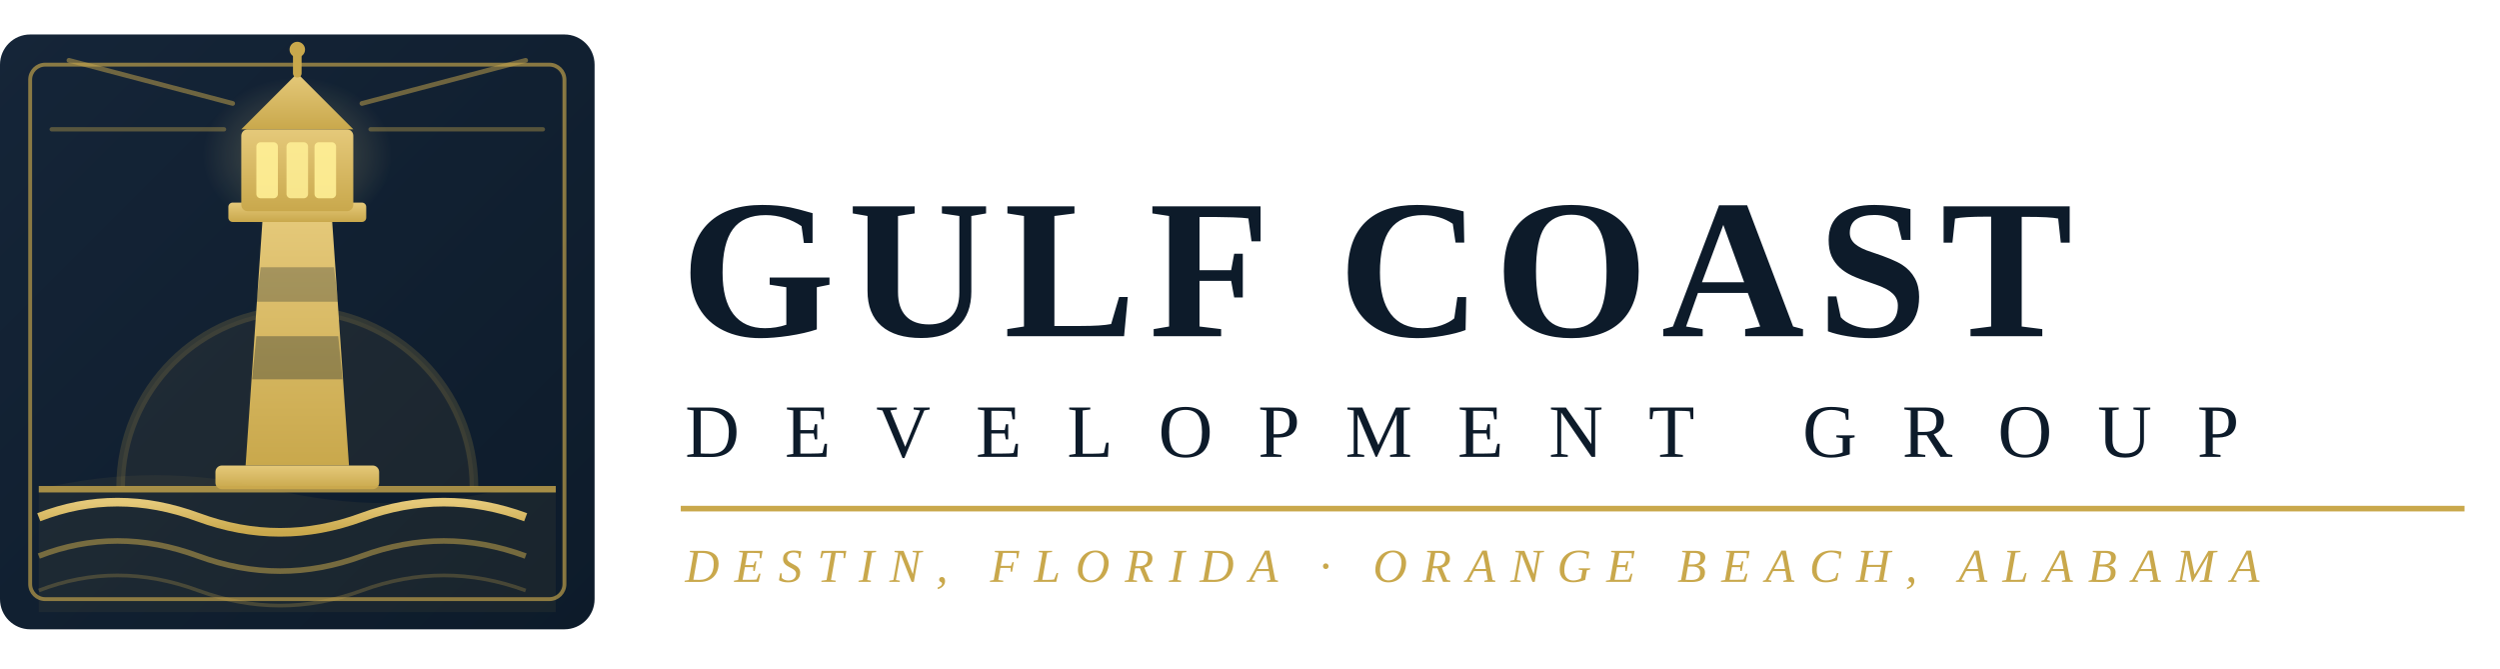
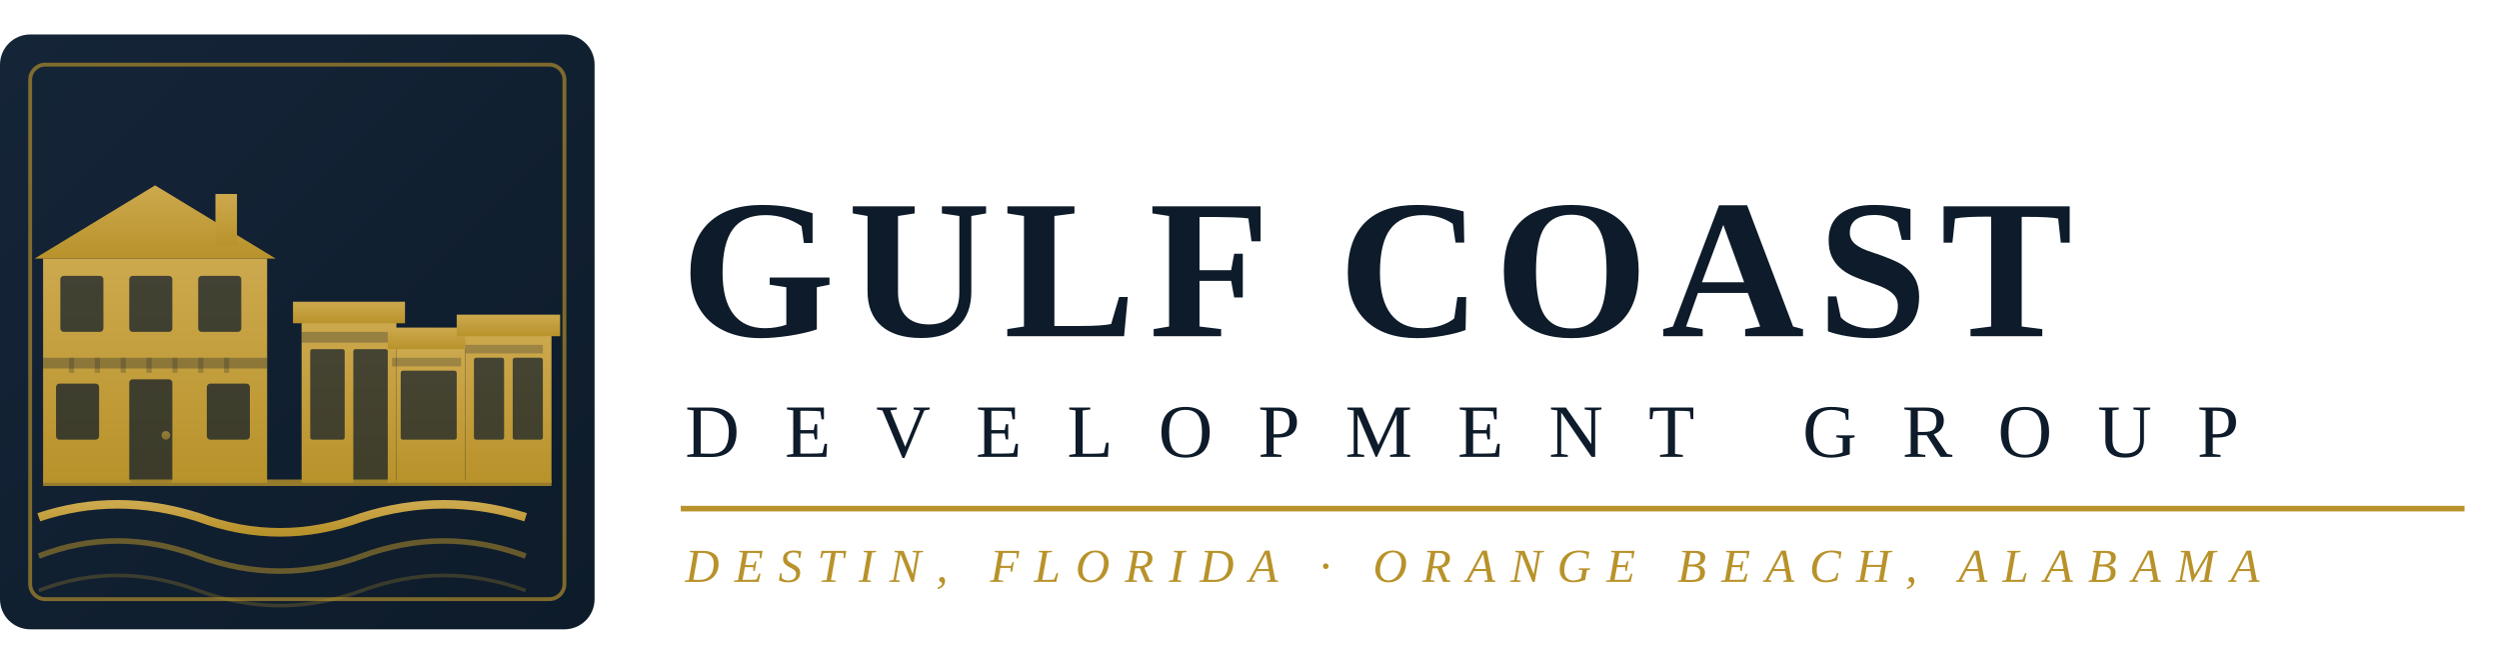
<svg xmlns="http://www.w3.org/2000/svg" viewBox="0 0 580 155" role="img" aria-label="Gulf Coast Development Group">
  <defs>
    <linearGradient id="badgeGrad" x1="0%" y1="0%" x2="100%" y2="100%">
      <stop offset="0%" style="stop-color:#152538" />
      <stop offset="100%" style="stop-color:#0D1B2A" />
    </linearGradient>
    <linearGradient id="goldGrad" x1="0%" y1="0%" x2="0%" y2="100%">
-       <stop offset="0%" style="stop-color:#E5C97A" />
-       <stop offset="100%" style="stop-color:#C9A84C" />
+       <stop offset="0%" style="stop-color:#CDA94E" />
+       <stop offset="100%" style="stop-color:#B8922A" />
    </linearGradient>
-     <radialGradient id="lightGlow" cx="50%" cy="50%" r="50%">
-       <stop offset="0%" stop-color="rgba(255,235,150,0.28)" />
-       <stop offset="100%" stop-color="rgba(255,235,150,0)" />
-     </radialGradient>
  </defs>
  <rect x="0" y="8" width="138" height="138" rx="7" fill="url(#badgeGrad)" />
-   <rect x="7" y="15" width="124" height="124" rx="3.5" fill="none" stroke="#C9A84C" stroke-width="0.9" opacity="0.65" />
-   <path d="M28,113 A41,41 0 0,1 110,113" fill="rgba(201,168,76,0.07)" />
-   <path d="M28,113 A41,41 0 0,1 110,113" fill="none" stroke="rgba(201,168,76,0.18)" stroke-width="2" />
-   <ellipse cx="69" cy="36" rx="22" ry="18" fill="url(#lightGlow)" />
-   <path d="M57,108 L61,50 L77,50 L81,108 Z" fill="url(#goldGrad)" />
-   <path d="M58.5,88 L59.5,78 L78.5,78 L79.5,88 Z" fill="#0D1B2A" opacity="0.32" />
-   <path d="M59.5,70 L60.5,62 L77.5,62 L78.5,70 Z" fill="#0D1B2A" opacity="0.28" />
-   <rect x="53" y="47" width="32" height="4.5" rx="1" fill="url(#goldGrad)" />
-   <rect x="56" y="30" width="26" height="19" rx="1.5" fill="url(#goldGrad)" />
-   <rect x="59.5" y="33" width="5" height="13" rx="1" fill="rgba(255,240,150,0.9)" />
-   <rect x="66.5" y="33" width="5" height="13" rx="1" fill="rgba(255,240,150,0.85)" />
-   <rect x="73" y="33" width="5" height="13" rx="1" fill="rgba(255,240,150,0.9)" />
-   <path d="M56,30 L69,17 L82,30 Z" fill="url(#goldGrad)" />
-   <line x1="69" y1="17" x2="69" y2="12" stroke="#C9A84C" stroke-width="2" stroke-linecap="round" />
-   <circle cx="69" cy="11.5" r="1.8" fill="#C9A84C" />
-   <line x1="54" y1="24" x2="16" y2="14" stroke="#C9A84C" stroke-width="1.1" opacity="0.5" stroke-linecap="round" />
-   <line x1="52" y1="30" x2="12" y2="30" stroke="#C9A84C" stroke-width="1" opacity="0.38" stroke-linecap="round" />
-   <line x1="84" y1="24" x2="122" y2="14" stroke="#C9A84C" stroke-width="1.1" opacity="0.5" stroke-linecap="round" />
-   <line x1="86" y1="30" x2="126" y2="30" stroke="#C9A84C" stroke-width="1" opacity="0.38" stroke-linecap="round" />
-   <rect x="50" y="108" width="38" height="5.5" rx="1.5" fill="url(#goldGrad)" />
-   <line x1="9" y1="113.5" x2="129" y2="113.5" stroke="#C9A84C" stroke-width="1.5" opacity="0.8" />
-   <path d="M9,113.5 Q36,107 63,113.5 Q90,120 117,113.5 L129,113.5 L129,142 L9,142 Z" fill="#C9A84C" opacity="0.07" />
-   <path d="M9,120 Q27,113 46,120 Q65,127 84,120 Q103,113 122,120" stroke="url(#goldGrad)" stroke-width="2" fill="none" />
-   <path d="M9,129 Q27,122 46,129 Q65,136 84,129 Q103,122 122,129" stroke="#C9A84C" stroke-width="1.3" fill="none" opacity="0.52" />
-   <path d="M9,137 Q27,130 46,137 Q65,144 84,137 Q103,130 122,137" stroke="#C9A84C" stroke-width="0.85" fill="none" opacity="0.26" />
+   <rect x="7" y="15" width="124" height="124" rx="3.5" fill="none" stroke="#B8922A" stroke-width="0.9" opacity="0.65" />
+   <polygon points="8,60 36,43 64,60" fill="url(#goldGrad)" />
+   <rect x="50" y="45" width="5" height="12" fill="url(#goldGrad)" />
+   <rect x="10" y="60" width="52" height="52" fill="url(#goldGrad)" />
+   <rect x="10" y="83" width="52" height="2.5" fill="#0D1B2A" opacity="0.3" />
+   <rect x="16" y="83" width="1.2" height="3.5" fill="#0D1B2A" opacity="0.22" />
+   <rect x="22" y="83" width="1.2" height="3.5" fill="#0D1B2A" opacity="0.22" />
+   <rect x="28" y="83" width="1.2" height="3.5" fill="#0D1B2A" opacity="0.22" />
+   <rect x="34" y="83" width="1.2" height="3.5" fill="#0D1B2A" opacity="0.22" />
+   <rect x="40" y="83" width="1.2" height="3.5" fill="#0D1B2A" opacity="0.22" />
+   <rect x="46" y="83" width="1.2" height="3.5" fill="#0D1B2A" opacity="0.22" />
+   <rect x="52" y="83" width="1.2" height="3.5" fill="#0D1B2A" opacity="0.22" />
+   <rect x="14" y="64" width="10" height="13" rx="0.8" fill="#0D1B2A" opacity="0.72" />
+   <rect x="30" y="64" width="10" height="13" rx="0.8" fill="#0D1B2A" opacity="0.72" />
+   <rect x="46" y="64" width="10" height="13" rx="0.8" fill="#0D1B2A" opacity="0.72" />
+   <rect x="13" y="89" width="10" height="13" rx="0.8" fill="#0D1B2A" opacity="0.72" />
+   <rect x="48" y="89" width="10" height="13" rx="0.8" fill="#0D1B2A" opacity="0.72" />
+   <rect x="30" y="88" width="10" height="24" rx="0.8" fill="#0D1B2A" opacity="0.72" />
+   <circle cx="38.5" cy="101" r="1" fill="url(#goldGrad)" opacity="0.6" />
+   <rect x="70" y="74" width="22" height="38" fill="url(#goldGrad)" />
+   <rect x="68" y="70" width="26" height="5" fill="url(#goldGrad)" />
+   <rect x="92" y="80" width="16" height="32" fill="url(#goldGrad)" />
+   <rect x="90" y="76" width="20" height="5" fill="url(#goldGrad)" />
+   <rect x="108" y="77" width="20" height="35" fill="url(#goldGrad)" />
+   <rect x="106" y="73" width="24" height="5" fill="url(#goldGrad)" />
+   <rect x="70" y="77" width="20" height="2.5" fill="#0D1B2A" opacity="0.28" />
+   <rect x="91" y="83" width="16" height="2" fill="#0D1B2A" opacity="0.24" />
+   <rect x="108" y="80" width="18" height="2" fill="#0D1B2A" opacity="0.24" />
+   <rect x="72" y="81" width="8" height="21" rx="0.5" fill="#0D1B2A" opacity="0.7" />
+   <rect x="82" y="81" width="8" height="31" rx="0.5" fill="#0D1B2A" opacity="0.7" />
+   <rect x="93" y="86" width="13" height="16" rx="0.5" fill="#0D1B2A" opacity="0.7" />
+   <rect x="110" y="83" width="7" height="19" rx="0.5" fill="#0D1B2A" opacity="0.7" />
+   <rect x="119" y="83" width="7" height="19" rx="0.5" fill="#0D1B2A" opacity="0.7" />
+   <line x1="10" y1="112" x2="128" y2="112" stroke="#B8922A" stroke-width="1.5" opacity="0.8" />
+   <path d="M9,120 Q27,114 46,120 Q65,127 84,120 Q103,114 122,120" stroke="url(#goldGrad)" stroke-width="2" fill="none" />
+   <path d="M9,129 Q27,122 46,129 Q65,136 84,129 Q103,122 122,129" stroke="#B8922A" stroke-width="1.3" fill="none" opacity="0.52" />
+   <path d="M9,137 Q27,130 46,137 Q65,144 84,137 Q103,130 122,137" stroke="#B8922A" stroke-width="0.85" fill="none" opacity="0.26" />
  <text x="158" y="78" font-family="Georgia, 'Times New Roman', serif" font-size="46" font-weight="bold" fill="#0D1B2A" letter-spacing="3">GULF COAST</text>
  <text x="159" y="106" font-family="Georgia, 'Times New Roman', serif" font-size="17.5" fill="#0D1B2A" letter-spacing="10.5">DEVELOPMENT GROUP</text>
-   <line x1="158" y1="118" x2="572" y2="118" stroke="#C9A84C" stroke-width="1.3" />
-   <text x="159" y="135" font-family="Georgia, 'Times New Roman', serif" font-size="11" fill="#C9A84C" letter-spacing="3.5" font-style="italic">DESTIN, FLORIDA  ·  ORANGE BEACH, ALABAMA</text>
+   <line x1="158" y1="118" x2="572" y2="118" stroke="#B8922A" stroke-width="1.3" />
+   <text x="159" y="135" font-family="Georgia, 'Times New Roman', serif" font-size="11" fill="#B8922A" letter-spacing="3.5" font-style="italic">DESTIN, FLORIDA  ·  ORANGE BEACH, ALABAMA</text>
</svg>
